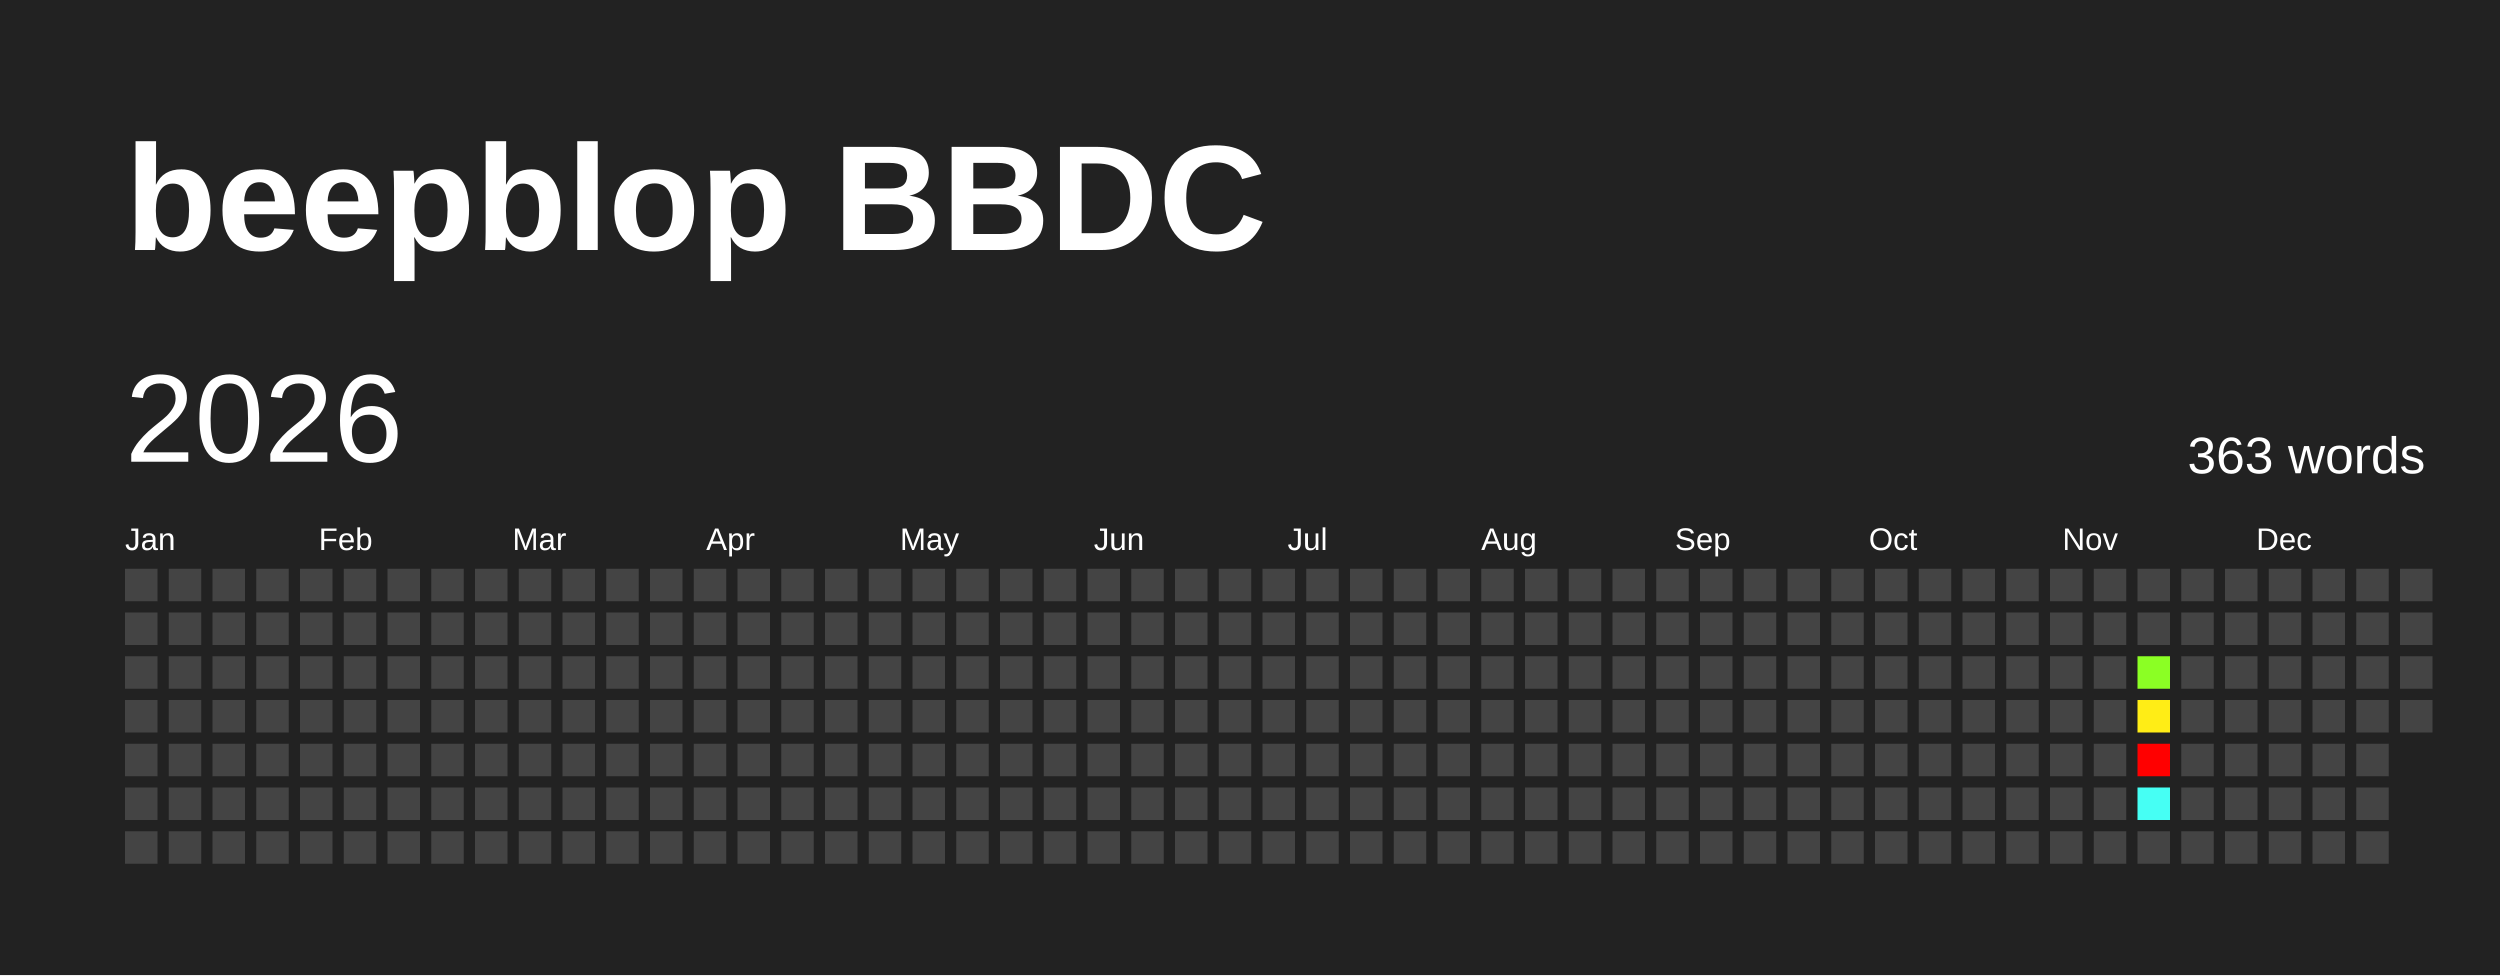
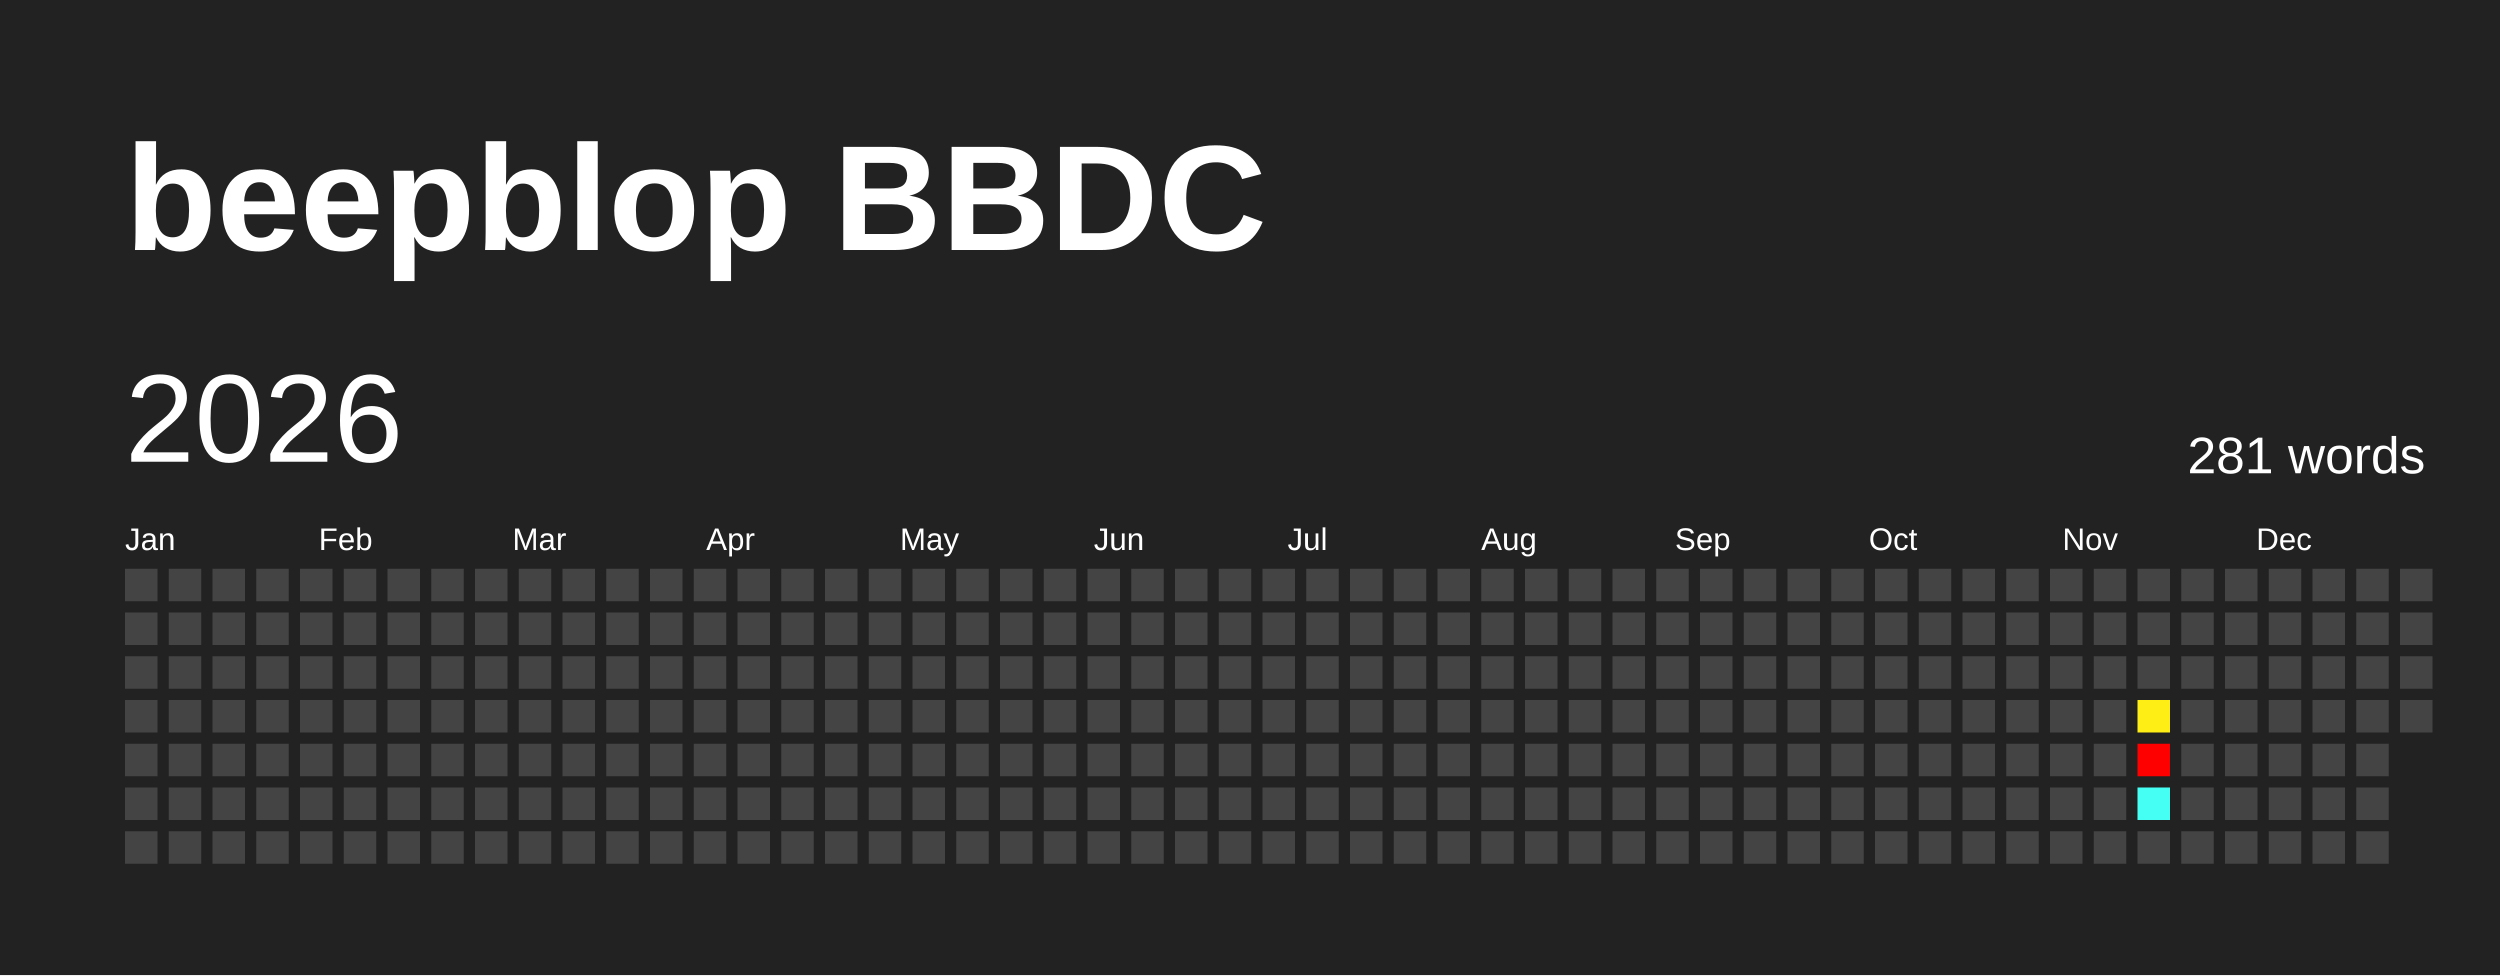
<svg xmlns="http://www.w3.org/2000/svg" baseProfile="full" height="78mm" version="1.1" viewBox="0,0,200,78" width="200mm">
  <defs />
  <rect fill="#222222" height="78" width="200" x="0" y="0" />
  <text fill="#FFFFFF" style="font-size:12px; font-family:Arial; font-weight:bold;" x="10" y="20">beepblop BBDC</text>
  <text dominant-baseline="hanging" fill="#FFFFFF" style="font-size:10.0px; font-family:Arial;" x="10" y="30">2026</text>
-   <text dominant-baseline="hanging" fill="#FFFFFF" style="font-size:4.125px; font-family:Arial;" x="175" y="35">363 words</text>
+   <text dominant-baseline="hanging" fill="#FFFFFF" style="font-size:4.125px; font-family:Arial;" x="175" y="35">281 words</text>
  <text fill="#FFFFFF" style="font-size:2.5px; font-family:Arial" x="10.0" y="44">Jan</text>
  <text fill="#FFFFFF" style="font-size:2.5px; font-family:Arial" x="25.5" y="44">Feb</text>
  <text fill="#FFFFFF" style="font-size:2.5px; font-family:Arial" x="41.0" y="44">Mar</text>
  <text fill="#FFFFFF" style="font-size:2.5px; font-family:Arial" x="56.5" y="44">Apr</text>
  <text fill="#FFFFFF" style="font-size:2.5px; font-family:Arial" x="72.0" y="44">May</text>
  <text fill="#FFFFFF" style="font-size:2.5px; font-family:Arial" x="87.5" y="44">Jun</text>
  <text fill="#FFFFFF" style="font-size:2.5px; font-family:Arial" x="103.0" y="44">Jul</text>
  <text fill="#FFFFFF" style="font-size:2.5px; font-family:Arial" x="118.5" y="44">Aug</text>
  <text fill="#FFFFFF" style="font-size:2.5px; font-family:Arial" x="134.0" y="44">Sep</text>
  <text fill="#FFFFFF" style="font-size:2.5px; font-family:Arial" x="149.5" y="44">Oct</text>
  <text fill="#FFFFFF" style="font-size:2.5px; font-family:Arial" x="165.0" y="44">Nov</text>
  <text fill="#FFFFFF" style="font-size:2.5px; font-family:Arial" x="180.5" y="44">Dec</text>
  <rect fill="#444444" height="2.6" width="2.6" x="10.0" y="45.5" />
  <rect fill="#444444" height="2.6" width="2.6" x="10.0" y="49.0" />
  <rect fill="#444444" height="2.6" width="2.6" x="10.0" y="52.5" />
  <rect fill="#444444" height="2.6" width="2.6" x="10.0" y="56.0" />
  <rect fill="#444444" height="2.6" width="2.6" x="10.0" y="59.5" />
  <rect fill="#444444" height="2.6" width="2.6" x="10.0" y="63.0" />
  <rect fill="#444444" height="2.6" width="2.6" x="10.0" y="66.5" />
  <rect fill="#444444" height="2.6" width="2.6" x="13.5" y="45.5" />
  <rect fill="#444444" height="2.6" width="2.6" x="13.5" y="49.0" />
  <rect fill="#444444" height="2.6" width="2.6" x="13.5" y="52.5" />
  <rect fill="#444444" height="2.6" width="2.6" x="13.5" y="56.0" />
  <rect fill="#444444" height="2.6" width="2.6" x="13.5" y="59.5" />
  <rect fill="#444444" height="2.6" width="2.6" x="13.5" y="63.0" />
  <rect fill="#444444" height="2.6" width="2.6" x="13.5" y="66.5" />
  <rect fill="#444444" height="2.6" width="2.6" x="17.0" y="45.5" />
  <rect fill="#444444" height="2.6" width="2.6" x="17.0" y="49.0" />
  <rect fill="#444444" height="2.6" width="2.6" x="17.0" y="52.5" />
  <rect fill="#444444" height="2.6" width="2.6" x="17.0" y="56.0" />
  <rect fill="#444444" height="2.6" width="2.6" x="17.0" y="59.5" />
  <rect fill="#444444" height="2.6" width="2.6" x="17.0" y="63.0" />
  <rect fill="#444444" height="2.6" width="2.6" x="17.0" y="66.5" />
  <rect fill="#444444" height="2.6" width="2.6" x="20.5" y="45.5" />
  <rect fill="#444444" height="2.6" width="2.6" x="20.5" y="49.0" />
  <rect fill="#444444" height="2.6" width="2.6" x="20.5" y="52.5" />
  <rect fill="#444444" height="2.6" width="2.6" x="20.5" y="56.0" />
  <rect fill="#444444" height="2.6" width="2.6" x="20.5" y="59.5" />
  <rect fill="#444444" height="2.6" width="2.6" x="20.5" y="63.0" />
  <rect fill="#444444" height="2.6" width="2.6" x="20.5" y="66.5" />
  <rect fill="#444444" height="2.6" width="2.6" x="24.0" y="45.5" />
  <rect fill="#444444" height="2.6" width="2.6" x="24.0" y="49.0" />
  <rect fill="#444444" height="2.6" width="2.6" x="24.0" y="52.5" />
  <rect fill="#444444" height="2.6" width="2.6" x="24.0" y="56.0" />
  <rect fill="#444444" height="2.6" width="2.6" x="24.0" y="59.5" />
  <rect fill="#444444" height="2.6" width="2.6" x="24.0" y="63.0" />
  <rect fill="#444444" height="2.6" width="2.6" x="24.0" y="66.5" />
  <rect fill="#444444" height="2.6" width="2.6" x="27.5" y="45.5" />
  <rect fill="#444444" height="2.6" width="2.6" x="27.5" y="49.0" />
  <rect fill="#444444" height="2.6" width="2.6" x="27.5" y="52.5" />
  <rect fill="#444444" height="2.6" width="2.6" x="27.5" y="56.0" />
  <rect fill="#444444" height="2.6" width="2.6" x="27.5" y="59.5" />
  <rect fill="#444444" height="2.6" width="2.6" x="27.5" y="63.0" />
  <rect fill="#444444" height="2.6" width="2.6" x="27.5" y="66.5" />
  <rect fill="#444444" height="2.6" width="2.6" x="31.0" y="45.5" />
  <rect fill="#444444" height="2.6" width="2.6" x="31.0" y="49.0" />
  <rect fill="#444444" height="2.6" width="2.6" x="31.0" y="52.5" />
  <rect fill="#444444" height="2.6" width="2.6" x="31.0" y="56.0" />
  <rect fill="#444444" height="2.6" width="2.6" x="31.0" y="59.5" />
  <rect fill="#444444" height="2.6" width="2.6" x="31.0" y="63.0" />
  <rect fill="#444444" height="2.6" width="2.6" x="31.0" y="66.5" />
  <rect fill="#444444" height="2.6" width="2.6" x="34.5" y="45.5" />
  <rect fill="#444444" height="2.6" width="2.6" x="34.5" y="49.0" />
  <rect fill="#444444" height="2.6" width="2.6" x="34.5" y="52.5" />
  <rect fill="#444444" height="2.6" width="2.6" x="34.5" y="56.0" />
  <rect fill="#444444" height="2.6" width="2.6" x="34.5" y="59.5" />
  <rect fill="#444444" height="2.6" width="2.6" x="34.5" y="63.0" />
  <rect fill="#444444" height="2.6" width="2.6" x="34.5" y="66.5" />
  <rect fill="#444444" height="2.6" width="2.6" x="38.0" y="45.5" />
  <rect fill="#444444" height="2.6" width="2.6" x="38.0" y="49.0" />
  <rect fill="#444444" height="2.6" width="2.6" x="38.0" y="52.5" />
  <rect fill="#444444" height="2.6" width="2.6" x="38.0" y="56.0" />
  <rect fill="#444444" height="2.6" width="2.6" x="38.0" y="59.5" />
  <rect fill="#444444" height="2.6" width="2.6" x="38.0" y="63.0" />
  <rect fill="#444444" height="2.6" width="2.6" x="38.0" y="66.5" />
  <rect fill="#444444" height="2.6" width="2.6" x="41.5" y="45.5" />
  <rect fill="#444444" height="2.6" width="2.6" x="41.5" y="49.0" />
  <rect fill="#444444" height="2.6" width="2.6" x="41.5" y="52.5" />
  <rect fill="#444444" height="2.6" width="2.6" x="41.5" y="56.0" />
  <rect fill="#444444" height="2.6" width="2.6" x="41.5" y="59.5" />
  <rect fill="#444444" height="2.6" width="2.6" x="41.5" y="63.0" />
  <rect fill="#444444" height="2.6" width="2.6" x="41.5" y="66.5" />
  <rect fill="#444444" height="2.6" width="2.6" x="45.0" y="45.5" />
  <rect fill="#444444" height="2.6" width="2.6" x="45.0" y="49.0" />
  <rect fill="#444444" height="2.6" width="2.6" x="45.0" y="52.5" />
  <rect fill="#444444" height="2.6" width="2.6" x="45.0" y="56.0" />
  <rect fill="#444444" height="2.6" width="2.6" x="45.0" y="59.5" />
  <rect fill="#444444" height="2.6" width="2.6" x="45.0" y="63.0" />
  <rect fill="#444444" height="2.6" width="2.6" x="45.0" y="66.5" />
  <rect fill="#444444" height="2.6" width="2.6" x="48.5" y="45.5" />
  <rect fill="#444444" height="2.6" width="2.6" x="48.5" y="49.0" />
  <rect fill="#444444" height="2.6" width="2.6" x="48.5" y="52.5" />
  <rect fill="#444444" height="2.6" width="2.6" x="48.5" y="56.0" />
  <rect fill="#444444" height="2.6" width="2.6" x="48.5" y="59.5" />
  <rect fill="#444444" height="2.6" width="2.6" x="48.5" y="63.0" />
  <rect fill="#444444" height="2.6" width="2.6" x="48.5" y="66.5" />
  <rect fill="#444444" height="2.6" width="2.6" x="52.0" y="45.5" />
  <rect fill="#444444" height="2.6" width="2.6" x="52.0" y="49.0" />
  <rect fill="#444444" height="2.6" width="2.6" x="52.0" y="52.5" />
  <rect fill="#444444" height="2.6" width="2.6" x="52.0" y="56.0" />
  <rect fill="#444444" height="2.6" width="2.6" x="52.0" y="59.5" />
  <rect fill="#444444" height="2.6" width="2.6" x="52.0" y="63.0" />
  <rect fill="#444444" height="2.6" width="2.6" x="52.0" y="66.5" />
  <rect fill="#444444" height="2.6" width="2.6" x="55.5" y="45.5" />
  <rect fill="#444444" height="2.6" width="2.6" x="55.5" y="49.0" />
  <rect fill="#444444" height="2.6" width="2.6" x="55.5" y="52.5" />
  <rect fill="#444444" height="2.6" width="2.6" x="55.5" y="56.0" />
  <rect fill="#444444" height="2.6" width="2.6" x="55.5" y="59.5" />
  <rect fill="#444444" height="2.6" width="2.6" x="55.5" y="63.0" />
  <rect fill="#444444" height="2.6" width="2.6" x="55.5" y="66.5" />
  <rect fill="#444444" height="2.6" width="2.6" x="59.0" y="45.5" />
  <rect fill="#444444" height="2.6" width="2.6" x="59.0" y="49.0" />
  <rect fill="#444444" height="2.6" width="2.6" x="59.0" y="52.5" />
  <rect fill="#444444" height="2.6" width="2.6" x="59.0" y="56.0" />
  <rect fill="#444444" height="2.6" width="2.6" x="59.0" y="59.5" />
  <rect fill="#444444" height="2.6" width="2.6" x="59.0" y="63.0" />
  <rect fill="#444444" height="2.6" width="2.6" x="59.0" y="66.5" />
  <rect fill="#444444" height="2.6" width="2.6" x="62.5" y="45.5" />
  <rect fill="#444444" height="2.6" width="2.6" x="62.5" y="49.0" />
  <rect fill="#444444" height="2.6" width="2.6" x="62.5" y="52.5" />
  <rect fill="#444444" height="2.6" width="2.6" x="62.5" y="56.0" />
  <rect fill="#444444" height="2.6" width="2.6" x="62.5" y="59.5" />
  <rect fill="#444444" height="2.6" width="2.6" x="62.5" y="63.0" />
  <rect fill="#444444" height="2.6" width="2.6" x="62.5" y="66.5" />
  <rect fill="#444444" height="2.6" width="2.6" x="66.0" y="45.5" />
  <rect fill="#444444" height="2.6" width="2.6" x="66.0" y="49.0" />
  <rect fill="#444444" height="2.6" width="2.6" x="66.0" y="52.5" />
  <rect fill="#444444" height="2.6" width="2.6" x="66.0" y="56.0" />
  <rect fill="#444444" height="2.6" width="2.6" x="66.0" y="59.5" />
  <rect fill="#444444" height="2.6" width="2.6" x="66.0" y="63.0" />
  <rect fill="#444444" height="2.6" width="2.6" x="66.0" y="66.5" />
  <rect fill="#444444" height="2.6" width="2.6" x="69.5" y="45.5" />
  <rect fill="#444444" height="2.6" width="2.6" x="69.5" y="49.0" />
  <rect fill="#444444" height="2.6" width="2.6" x="69.5" y="52.5" />
  <rect fill="#444444" height="2.6" width="2.6" x="69.5" y="56.0" />
  <rect fill="#444444" height="2.6" width="2.6" x="69.5" y="59.5" />
  <rect fill="#444444" height="2.6" width="2.6" x="69.5" y="63.0" />
  <rect fill="#444444" height="2.6" width="2.6" x="69.5" y="66.5" />
  <rect fill="#444444" height="2.6" width="2.6" x="73.0" y="45.5" />
  <rect fill="#444444" height="2.6" width="2.6" x="73.0" y="49.0" />
  <rect fill="#444444" height="2.6" width="2.6" x="73.0" y="52.5" />
  <rect fill="#444444" height="2.6" width="2.6" x="73.0" y="56.0" />
  <rect fill="#444444" height="2.6" width="2.6" x="73.0" y="59.5" />
  <rect fill="#444444" height="2.6" width="2.6" x="73.0" y="63.0" />
  <rect fill="#444444" height="2.6" width="2.6" x="73.0" y="66.5" />
  <rect fill="#444444" height="2.6" width="2.6" x="76.5" y="45.5" />
  <rect fill="#444444" height="2.6" width="2.6" x="76.5" y="49.0" />
  <rect fill="#444444" height="2.6" width="2.6" x="76.5" y="52.5" />
  <rect fill="#444444" height="2.6" width="2.6" x="76.5" y="56.0" />
  <rect fill="#444444" height="2.6" width="2.6" x="76.5" y="59.5" />
  <rect fill="#444444" height="2.6" width="2.6" x="76.5" y="63.0" />
  <rect fill="#444444" height="2.6" width="2.6" x="76.5" y="66.5" />
  <rect fill="#444444" height="2.6" width="2.6" x="80.0" y="45.5" />
  <rect fill="#444444" height="2.6" width="2.6" x="80.0" y="49.0" />
  <rect fill="#444444" height="2.6" width="2.6" x="80.0" y="52.5" />
  <rect fill="#444444" height="2.6" width="2.6" x="80.0" y="56.0" />
  <rect fill="#444444" height="2.6" width="2.6" x="80.0" y="59.5" />
  <rect fill="#444444" height="2.6" width="2.6" x="80.0" y="63.0" />
  <rect fill="#444444" height="2.6" width="2.6" x="80.0" y="66.5" />
  <rect fill="#444444" height="2.6" width="2.6" x="83.5" y="45.5" />
  <rect fill="#444444" height="2.6" width="2.6" x="83.5" y="49.0" />
  <rect fill="#444444" height="2.6" width="2.6" x="83.5" y="52.5" />
  <rect fill="#444444" height="2.6" width="2.6" x="83.5" y="56.0" />
  <rect fill="#444444" height="2.6" width="2.6" x="83.5" y="59.5" />
  <rect fill="#444444" height="2.6" width="2.6" x="83.5" y="63.0" />
  <rect fill="#444444" height="2.6" width="2.6" x="83.5" y="66.5" />
  <rect fill="#444444" height="2.6" width="2.6" x="87.0" y="45.5" />
  <rect fill="#444444" height="2.6" width="2.6" x="87.0" y="49.0" />
  <rect fill="#444444" height="2.6" width="2.6" x="87.0" y="52.5" />
  <rect fill="#444444" height="2.6" width="2.6" x="87.0" y="56.0" />
  <rect fill="#444444" height="2.6" width="2.6" x="87.0" y="59.5" />
  <rect fill="#444444" height="2.6" width="2.6" x="87.0" y="63.0" />
  <rect fill="#444444" height="2.6" width="2.6" x="87.0" y="66.5" />
  <rect fill="#444444" height="2.6" width="2.6" x="90.5" y="45.5" />
  <rect fill="#444444" height="2.6" width="2.6" x="90.5" y="49.0" />
  <rect fill="#444444" height="2.6" width="2.6" x="90.5" y="52.5" />
  <rect fill="#444444" height="2.6" width="2.6" x="90.5" y="56.0" />
  <rect fill="#444444" height="2.6" width="2.6" x="90.5" y="59.5" />
  <rect fill="#444444" height="2.6" width="2.6" x="90.5" y="63.0" />
  <rect fill="#444444" height="2.6" width="2.6" x="90.5" y="66.5" />
  <rect fill="#444444" height="2.6" width="2.6" x="94.0" y="45.5" />
  <rect fill="#444444" height="2.6" width="2.6" x="94.0" y="49.0" />
  <rect fill="#444444" height="2.6" width="2.6" x="94.0" y="52.5" />
  <rect fill="#444444" height="2.6" width="2.6" x="94.0" y="56.0" />
  <rect fill="#444444" height="2.6" width="2.6" x="94.0" y="59.5" />
  <rect fill="#444444" height="2.6" width="2.6" x="94.0" y="63.0" />
  <rect fill="#444444" height="2.6" width="2.6" x="94.0" y="66.5" />
  <rect fill="#444444" height="2.6" width="2.6" x="97.5" y="45.5" />
  <rect fill="#444444" height="2.6" width="2.6" x="97.5" y="49.0" />
  <rect fill="#444444" height="2.6" width="2.6" x="97.5" y="52.5" />
  <rect fill="#444444" height="2.6" width="2.6" x="97.5" y="56.0" />
  <rect fill="#444444" height="2.6" width="2.6" x="97.5" y="59.5" />
  <rect fill="#444444" height="2.6" width="2.6" x="97.5" y="63.0" />
  <rect fill="#444444" height="2.6" width="2.6" x="97.5" y="66.5" />
  <rect fill="#444444" height="2.6" width="2.6" x="101.0" y="45.5" />
  <rect fill="#444444" height="2.6" width="2.6" x="101.0" y="49.0" />
  <rect fill="#444444" height="2.6" width="2.6" x="101.0" y="52.5" />
  <rect fill="#444444" height="2.6" width="2.6" x="101.0" y="56.0" />
  <rect fill="#444444" height="2.6" width="2.6" x="101.0" y="59.5" />
  <rect fill="#444444" height="2.6" width="2.6" x="101.0" y="63.0" />
  <rect fill="#444444" height="2.6" width="2.6" x="101.0" y="66.5" />
  <rect fill="#444444" height="2.6" width="2.6" x="104.5" y="45.5" />
  <rect fill="#444444" height="2.6" width="2.6" x="104.5" y="49.0" />
  <rect fill="#444444" height="2.6" width="2.6" x="104.5" y="52.5" />
  <rect fill="#444444" height="2.6" width="2.6" x="104.5" y="56.0" />
  <rect fill="#444444" height="2.6" width="2.6" x="104.5" y="59.5" />
  <rect fill="#444444" height="2.6" width="2.6" x="104.5" y="63.0" />
  <rect fill="#444444" height="2.6" width="2.6" x="104.5" y="66.5" />
  <rect fill="#444444" height="2.6" width="2.6" x="108.0" y="45.5" />
  <rect fill="#444444" height="2.6" width="2.6" x="108.0" y="49.0" />
  <rect fill="#444444" height="2.6" width="2.6" x="108.0" y="52.5" />
  <rect fill="#444444" height="2.6" width="2.6" x="108.0" y="56.0" />
  <rect fill="#444444" height="2.6" width="2.6" x="108.0" y="59.5" />
  <rect fill="#444444" height="2.6" width="2.6" x="108.0" y="63.0" />
  <rect fill="#444444" height="2.6" width="2.6" x="108.0" y="66.5" />
  <rect fill="#444444" height="2.6" width="2.6" x="111.5" y="45.5" />
  <rect fill="#444444" height="2.6" width="2.6" x="111.5" y="49.0" />
  <rect fill="#444444" height="2.6" width="2.6" x="111.5" y="52.5" />
  <rect fill="#444444" height="2.6" width="2.6" x="111.5" y="56.0" />
  <rect fill="#444444" height="2.6" width="2.6" x="111.5" y="59.5" />
  <rect fill="#444444" height="2.6" width="2.6" x="111.5" y="63.0" />
  <rect fill="#444444" height="2.6" width="2.6" x="111.5" y="66.5" />
  <rect fill="#444444" height="2.6" width="2.6" x="115.0" y="45.5" />
  <rect fill="#444444" height="2.6" width="2.6" x="115.0" y="49.0" />
  <rect fill="#444444" height="2.6" width="2.6" x="115.0" y="52.5" />
  <rect fill="#444444" height="2.6" width="2.6" x="115.0" y="56.0" />
  <rect fill="#444444" height="2.6" width="2.6" x="115.0" y="59.5" />
  <rect fill="#444444" height="2.6" width="2.6" x="115.0" y="63.0" />
  <rect fill="#444444" height="2.6" width="2.6" x="115.0" y="66.5" />
  <rect fill="#444444" height="2.6" width="2.6" x="118.5" y="45.5" />
  <rect fill="#444444" height="2.6" width="2.6" x="118.5" y="49.0" />
  <rect fill="#444444" height="2.6" width="2.6" x="118.5" y="52.5" />
  <rect fill="#444444" height="2.6" width="2.6" x="118.5" y="56.0" />
  <rect fill="#444444" height="2.6" width="2.6" x="118.5" y="59.5" />
  <rect fill="#444444" height="2.6" width="2.6" x="118.5" y="63.0" />
  <rect fill="#444444" height="2.6" width="2.6" x="118.5" y="66.5" />
  <rect fill="#444444" height="2.6" width="2.6" x="122.0" y="45.5" />
  <rect fill="#444444" height="2.6" width="2.6" x="122.0" y="49.0" />
  <rect fill="#444444" height="2.6" width="2.6" x="122.0" y="52.5" />
  <rect fill="#444444" height="2.6" width="2.6" x="122.0" y="56.0" />
  <rect fill="#444444" height="2.6" width="2.6" x="122.0" y="59.5" />
  <rect fill="#444444" height="2.6" width="2.6" x="122.0" y="63.0" />
  <rect fill="#444444" height="2.6" width="2.6" x="122.0" y="66.5" />
  <rect fill="#444444" height="2.6" width="2.6" x="125.5" y="45.5" />
  <rect fill="#444444" height="2.6" width="2.6" x="125.5" y="49.0" />
  <rect fill="#444444" height="2.6" width="2.6" x="125.5" y="52.5" />
  <rect fill="#444444" height="2.6" width="2.6" x="125.5" y="56.0" />
  <rect fill="#444444" height="2.6" width="2.6" x="125.5" y="59.5" />
  <rect fill="#444444" height="2.6" width="2.6" x="125.5" y="63.0" />
  <rect fill="#444444" height="2.6" width="2.6" x="125.5" y="66.5" />
  <rect fill="#444444" height="2.6" width="2.6" x="129.0" y="45.5" />
  <rect fill="#444444" height="2.6" width="2.6" x="129.0" y="49.0" />
  <rect fill="#444444" height="2.6" width="2.6" x="129.0" y="52.5" />
  <rect fill="#444444" height="2.6" width="2.6" x="129.0" y="56.0" />
  <rect fill="#444444" height="2.6" width="2.6" x="129.0" y="59.5" />
  <rect fill="#444444" height="2.6" width="2.6" x="129.0" y="63.0" />
  <rect fill="#444444" height="2.6" width="2.6" x="129.0" y="66.5" />
  <rect fill="#444444" height="2.6" width="2.6" x="132.5" y="45.5" />
  <rect fill="#444444" height="2.6" width="2.6" x="132.5" y="49.0" />
  <rect fill="#444444" height="2.6" width="2.6" x="132.5" y="52.5" />
  <rect fill="#444444" height="2.6" width="2.6" x="132.5" y="56.0" />
  <rect fill="#444444" height="2.6" width="2.6" x="132.5" y="59.5" />
  <rect fill="#444444" height="2.6" width="2.6" x="132.5" y="63.0" />
  <rect fill="#444444" height="2.6" width="2.6" x="132.5" y="66.5" />
  <rect fill="#444444" height="2.6" width="2.6" x="136.0" y="45.5" />
  <rect fill="#444444" height="2.6" width="2.6" x="136.0" y="49.0" />
  <rect fill="#444444" height="2.6" width="2.6" x="136.0" y="52.5" />
  <rect fill="#444444" height="2.6" width="2.6" x="136.0" y="56.0" />
  <rect fill="#444444" height="2.6" width="2.6" x="136.0" y="59.5" />
  <rect fill="#444444" height="2.6" width="2.6" x="136.0" y="63.0" />
  <rect fill="#444444" height="2.6" width="2.6" x="136.0" y="66.5" />
  <rect fill="#444444" height="2.6" width="2.6" x="139.5" y="45.5" />
  <rect fill="#444444" height="2.6" width="2.6" x="139.5" y="49.0" />
  <rect fill="#444444" height="2.6" width="2.6" x="139.5" y="52.5" />
  <rect fill="#444444" height="2.6" width="2.6" x="139.5" y="56.0" />
  <rect fill="#444444" height="2.6" width="2.6" x="139.5" y="59.5" />
  <rect fill="#444444" height="2.6" width="2.6" x="139.5" y="63.0" />
  <rect fill="#444444" height="2.6" width="2.6" x="139.5" y="66.5" />
  <rect fill="#444444" height="2.6" width="2.6" x="143.0" y="45.5" />
  <rect fill="#444444" height="2.6" width="2.6" x="143.0" y="49.0" />
  <rect fill="#444444" height="2.6" width="2.6" x="143.0" y="52.5" />
  <rect fill="#444444" height="2.6" width="2.6" x="143.0" y="56.0" />
  <rect fill="#444444" height="2.6" width="2.6" x="143.0" y="59.5" />
  <rect fill="#444444" height="2.6" width="2.6" x="143.0" y="63.0" />
  <rect fill="#444444" height="2.6" width="2.6" x="143.0" y="66.5" />
  <rect fill="#444444" height="2.6" width="2.6" x="146.5" y="45.5" />
  <rect fill="#444444" height="2.6" width="2.6" x="146.5" y="49.0" />
  <rect fill="#444444" height="2.6" width="2.6" x="146.5" y="52.5" />
  <rect fill="#444444" height="2.6" width="2.6" x="146.5" y="56.0" />
  <rect fill="#444444" height="2.6" width="2.6" x="146.5" y="59.5" />
  <rect fill="#444444" height="2.6" width="2.6" x="146.5" y="63.0" />
  <rect fill="#444444" height="2.6" width="2.6" x="146.5" y="66.5" />
  <rect fill="#444444" height="2.6" width="2.6" x="150.0" y="45.5" />
  <rect fill="#444444" height="2.6" width="2.6" x="150.0" y="49.0" />
  <rect fill="#444444" height="2.6" width="2.6" x="150.0" y="52.5" />
  <rect fill="#444444" height="2.6" width="2.6" x="150.0" y="56.0" />
  <rect fill="#444444" height="2.6" width="2.6" x="150.0" y="59.5" />
  <rect fill="#444444" height="2.6" width="2.6" x="150.0" y="63.0" />
  <rect fill="#444444" height="2.6" width="2.6" x="150.0" y="66.5" />
  <rect fill="#444444" height="2.6" width="2.6" x="153.5" y="45.5" />
  <rect fill="#444444" height="2.6" width="2.6" x="153.5" y="49.0" />
  <rect fill="#444444" height="2.6" width="2.6" x="153.5" y="52.5" />
  <rect fill="#444444" height="2.6" width="2.6" x="153.5" y="56.0" />
  <rect fill="#444444" height="2.6" width="2.6" x="153.5" y="59.5" />
  <rect fill="#444444" height="2.6" width="2.6" x="153.5" y="63.0" />
  <rect fill="#444444" height="2.6" width="2.6" x="153.5" y="66.5" />
  <rect fill="#444444" height="2.6" width="2.6" x="157.0" y="45.5" />
  <rect fill="#444444" height="2.6" width="2.6" x="157.0" y="49.0" />
  <rect fill="#444444" height="2.6" width="2.6" x="157.0" y="52.5" />
  <rect fill="#444444" height="2.6" width="2.6" x="157.0" y="56.0" />
  <rect fill="#444444" height="2.6" width="2.6" x="157.0" y="59.5" />
  <rect fill="#444444" height="2.6" width="2.6" x="157.0" y="63.0" />
  <rect fill="#444444" height="2.6" width="2.6" x="157.0" y="66.5" />
  <rect fill="#444444" height="2.6" width="2.6" x="160.5" y="45.5" />
  <rect fill="#444444" height="2.6" width="2.6" x="160.5" y="49.0" />
  <rect fill="#444444" height="2.6" width="2.6" x="160.5" y="52.5" />
  <rect fill="#444444" height="2.6" width="2.6" x="160.5" y="56.0" />
  <rect fill="#444444" height="2.6" width="2.6" x="160.5" y="59.5" />
  <rect fill="#444444" height="2.6" width="2.6" x="160.5" y="63.0" />
  <rect fill="#444444" height="2.6" width="2.6" x="160.5" y="66.5" />
  <rect fill="#444444" height="2.6" width="2.6" x="164.0" y="45.5" />
  <rect fill="#444444" height="2.6" width="2.6" x="164.0" y="49.0" />
  <rect fill="#444444" height="2.6" width="2.6" x="164.0" y="52.5" />
  <rect fill="#444444" height="2.6" width="2.6" x="164.0" y="56.0" />
  <rect fill="#444444" height="2.6" width="2.6" x="164.0" y="59.5" />
  <rect fill="#444444" height="2.6" width="2.6" x="164.0" y="63.0" />
  <rect fill="#444444" height="2.6" width="2.6" x="164.0" y="66.5" />
  <rect fill="#444444" height="2.6" width="2.6" x="167.5" y="45.5" />
  <rect fill="#444444" height="2.6" width="2.6" x="167.5" y="49.0" />
  <rect fill="#444444" height="2.6" width="2.6" x="167.5" y="52.5" />
  <rect fill="#444444" height="2.6" width="2.6" x="167.5" y="56.0" />
  <rect fill="#444444" height="2.6" width="2.6" x="167.5" y="59.5" />
  <rect fill="#444444" height="2.6" width="2.6" x="167.5" y="63.0" />
  <rect fill="#444444" height="2.6" width="2.6" x="167.5" y="66.5" />
  <rect fill="#444444" height="2.6" width="2.6" x="171.0" y="45.5" />
  <rect fill="#444444" height="2.6" width="2.6" x="171.0" y="49.0" />
-   <rect fill="#8bff24" height="2.6" width="2.6" x="171.0" y="52.5" />
+   <rect fill="#444444" height="2.6" width="2.6" x="171.0" y="52.5" />
  <rect fill="#ffed16" height="2.6" width="2.6" x="171.0" y="56.0" />
  <rect fill="red" height="2.6" width="2.6" x="171.0" y="59.5" />
  <rect fill="#46fff4" height="2.6" width="2.6" x="171.0" y="63.0" />
  <rect fill="#444444" height="2.6" width="2.6" x="171.0" y="66.5" />
  <rect fill="#444444" height="2.6" width="2.6" x="174.5" y="45.5" />
  <rect fill="#444444" height="2.6" width="2.6" x="174.5" y="49.0" />
  <rect fill="#444444" height="2.6" width="2.6" x="174.5" y="52.5" />
  <rect fill="#444444" height="2.6" width="2.6" x="174.5" y="56.0" />
  <rect fill="#444444" height="2.6" width="2.6" x="174.5" y="59.5" />
  <rect fill="#444444" height="2.6" width="2.6" x="174.5" y="63.0" />
  <rect fill="#444444" height="2.6" width="2.6" x="174.5" y="66.5" />
  <rect fill="#444444" height="2.6" width="2.6" x="178.0" y="45.5" />
  <rect fill="#444444" height="2.6" width="2.6" x="178.0" y="49.0" />
  <rect fill="#444444" height="2.6" width="2.6" x="178.0" y="52.5" />
  <rect fill="#444444" height="2.6" width="2.6" x="178.0" y="56.0" />
  <rect fill="#444444" height="2.6" width="2.6" x="178.0" y="59.5" />
  <rect fill="#444444" height="2.6" width="2.6" x="178.0" y="63.0" />
  <rect fill="#444444" height="2.6" width="2.6" x="178.0" y="66.5" />
  <rect fill="#444444" height="2.6" width="2.6" x="181.5" y="45.5" />
  <rect fill="#444444" height="2.6" width="2.6" x="181.5" y="49.0" />
  <rect fill="#444444" height="2.6" width="2.6" x="181.5" y="52.5" />
  <rect fill="#444444" height="2.6" width="2.6" x="181.5" y="56.0" />
  <rect fill="#444444" height="2.6" width="2.6" x="181.5" y="59.5" />
  <rect fill="#444444" height="2.6" width="2.6" x="181.5" y="63.0" />
  <rect fill="#444444" height="2.6" width="2.6" x="181.5" y="66.5" />
  <rect fill="#444444" height="2.6" width="2.6" x="185.0" y="45.5" />
  <rect fill="#444444" height="2.6" width="2.6" x="185.0" y="49.0" />
  <rect fill="#444444" height="2.6" width="2.6" x="185.0" y="52.5" />
  <rect fill="#444444" height="2.6" width="2.6" x="185.0" y="56.0" />
  <rect fill="#444444" height="2.6" width="2.6" x="185.0" y="59.5" />
  <rect fill="#444444" height="2.6" width="2.6" x="185.0" y="63.0" />
  <rect fill="#444444" height="2.6" width="2.6" x="185.0" y="66.5" />
  <rect fill="#444444" height="2.6" width="2.6" x="188.5" y="45.5" />
  <rect fill="#444444" height="2.6" width="2.6" x="188.5" y="49.0" />
  <rect fill="#444444" height="2.6" width="2.6" x="188.5" y="52.5" />
  <rect fill="#444444" height="2.6" width="2.6" x="188.5" y="56.0" />
  <rect fill="#444444" height="2.6" width="2.6" x="188.5" y="59.5" />
  <rect fill="#444444" height="2.6" width="2.6" x="188.5" y="63.0" />
  <rect fill="#444444" height="2.6" width="2.6" x="188.5" y="66.5" />
  <rect fill="#444444" height="2.6" width="2.6" x="192.0" y="45.5" />
  <rect fill="#444444" height="2.6" width="2.6" x="192.0" y="49.0" />
  <rect fill="#444444" height="2.6" width="2.6" x="192.0" y="52.5" />
  <rect fill="#444444" height="2.6" width="2.6" x="192.0" y="56.0" />
</svg>
